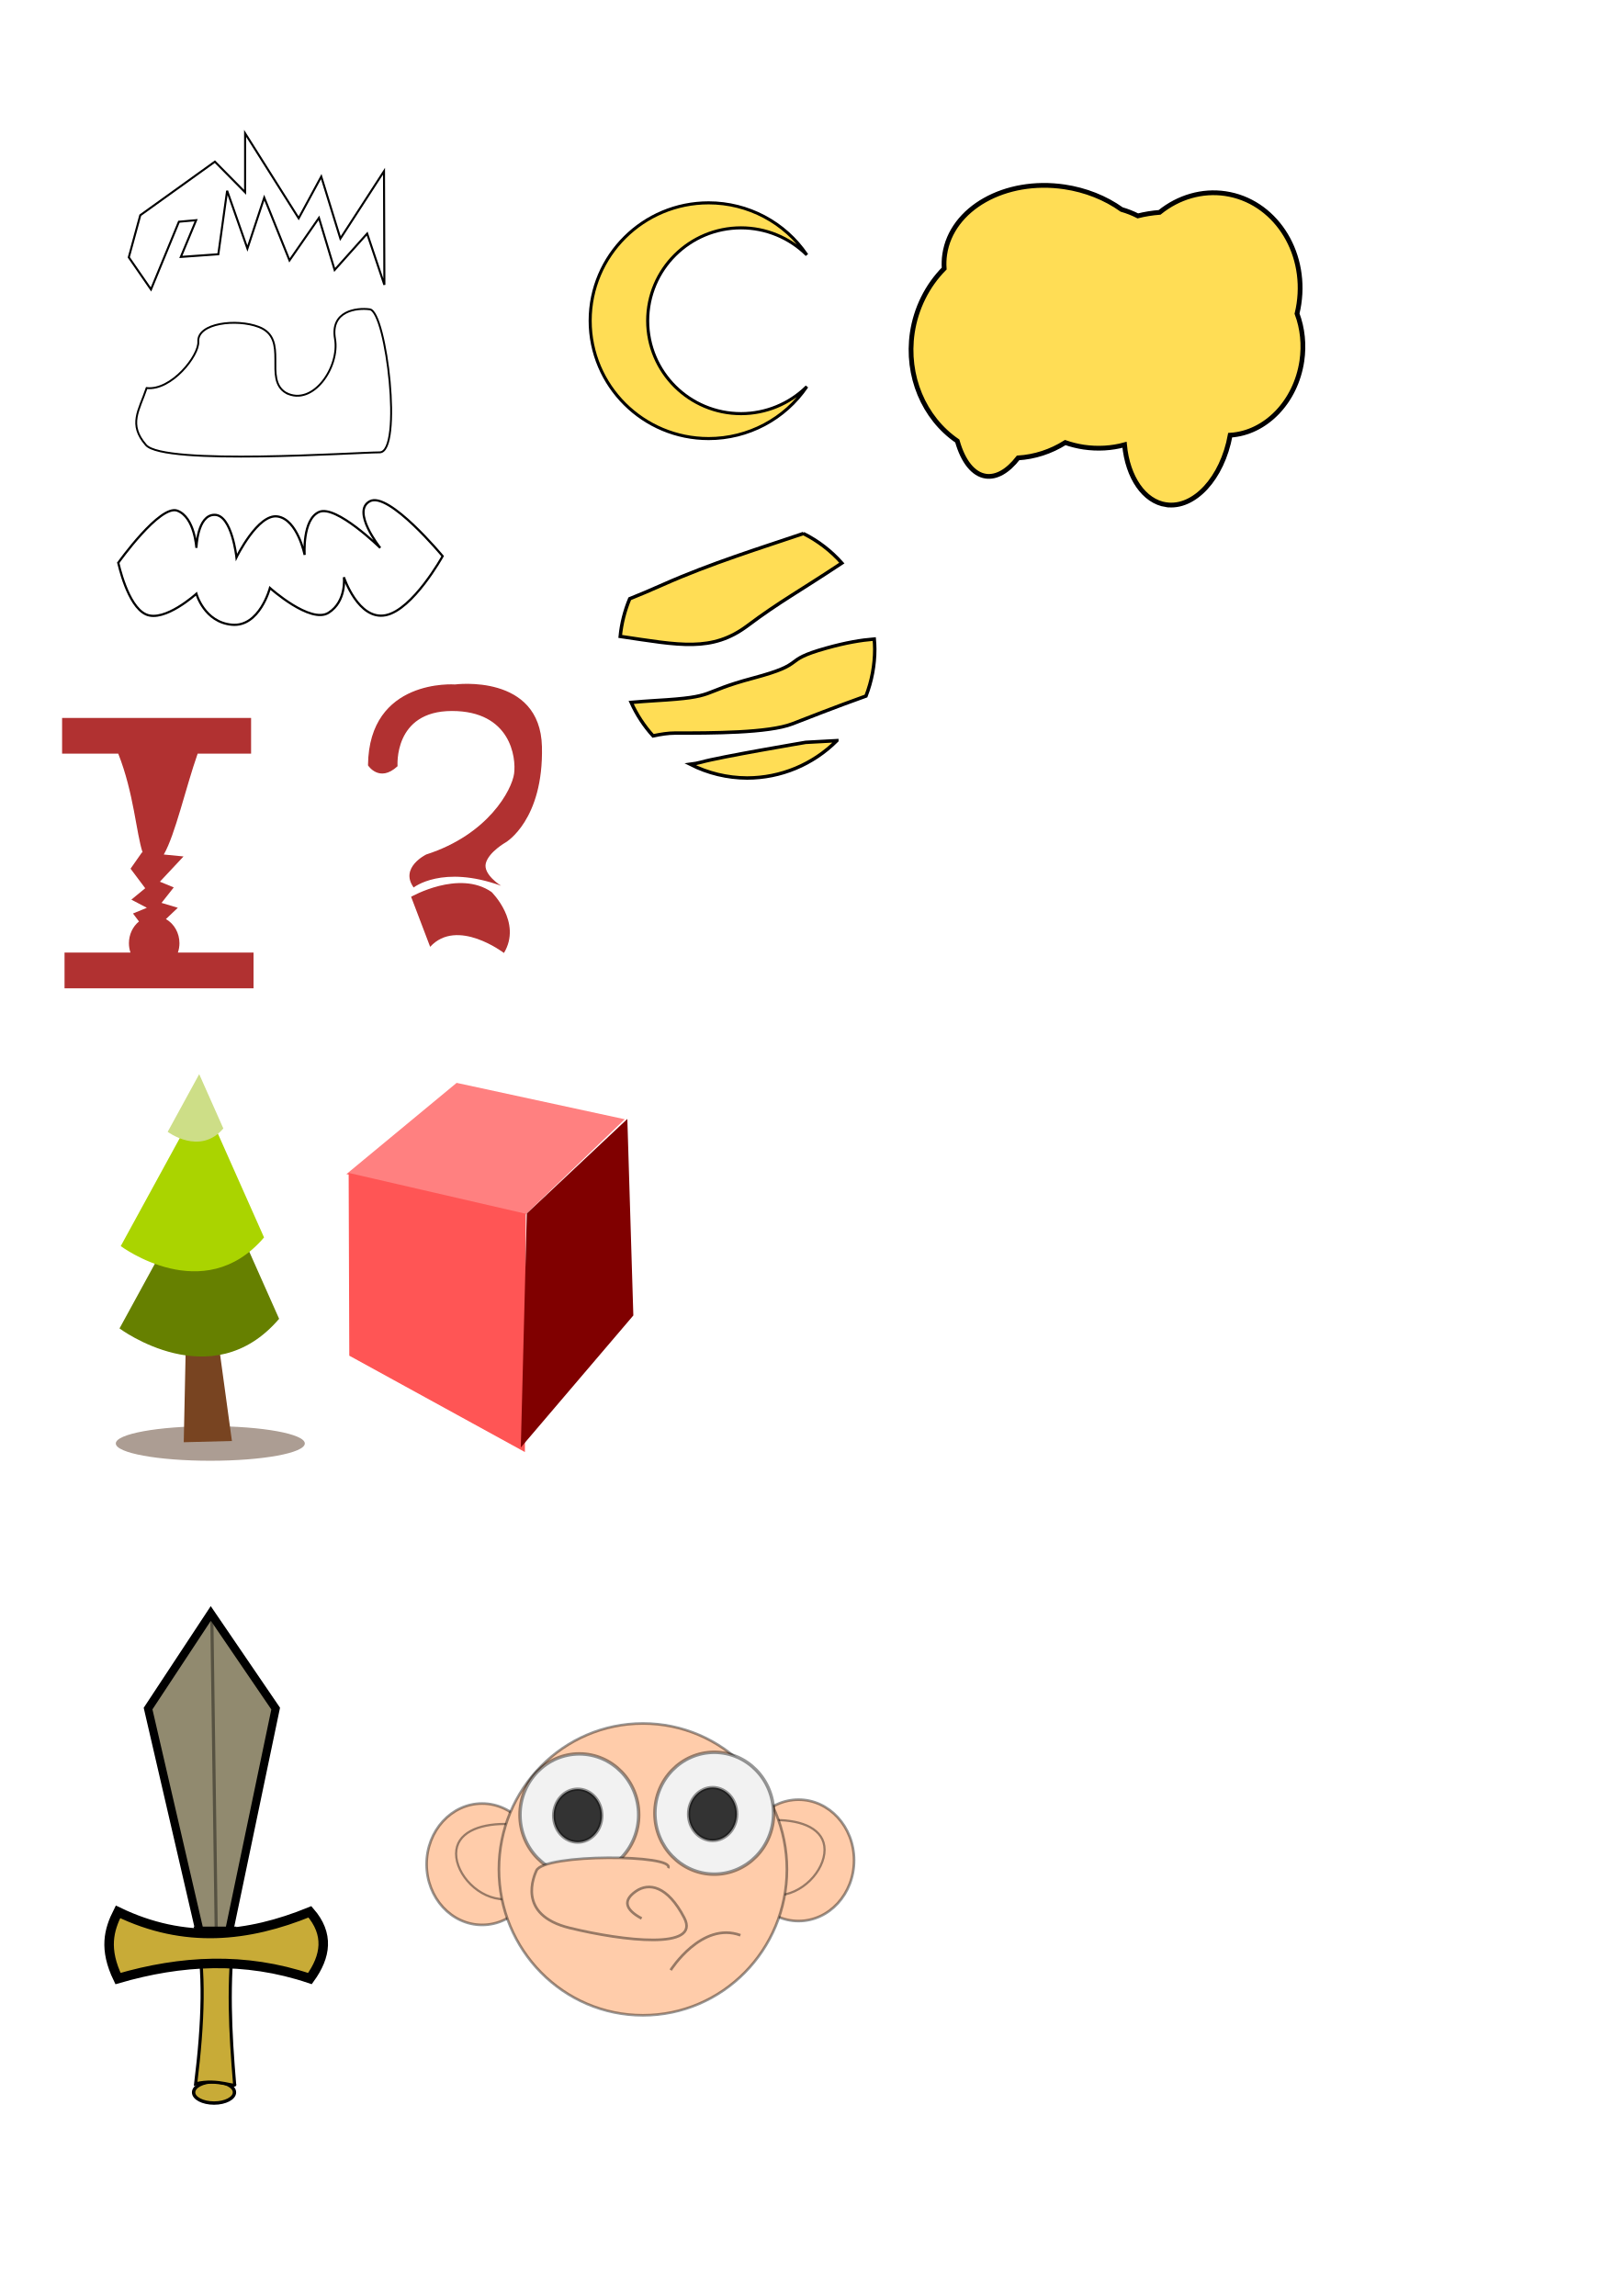
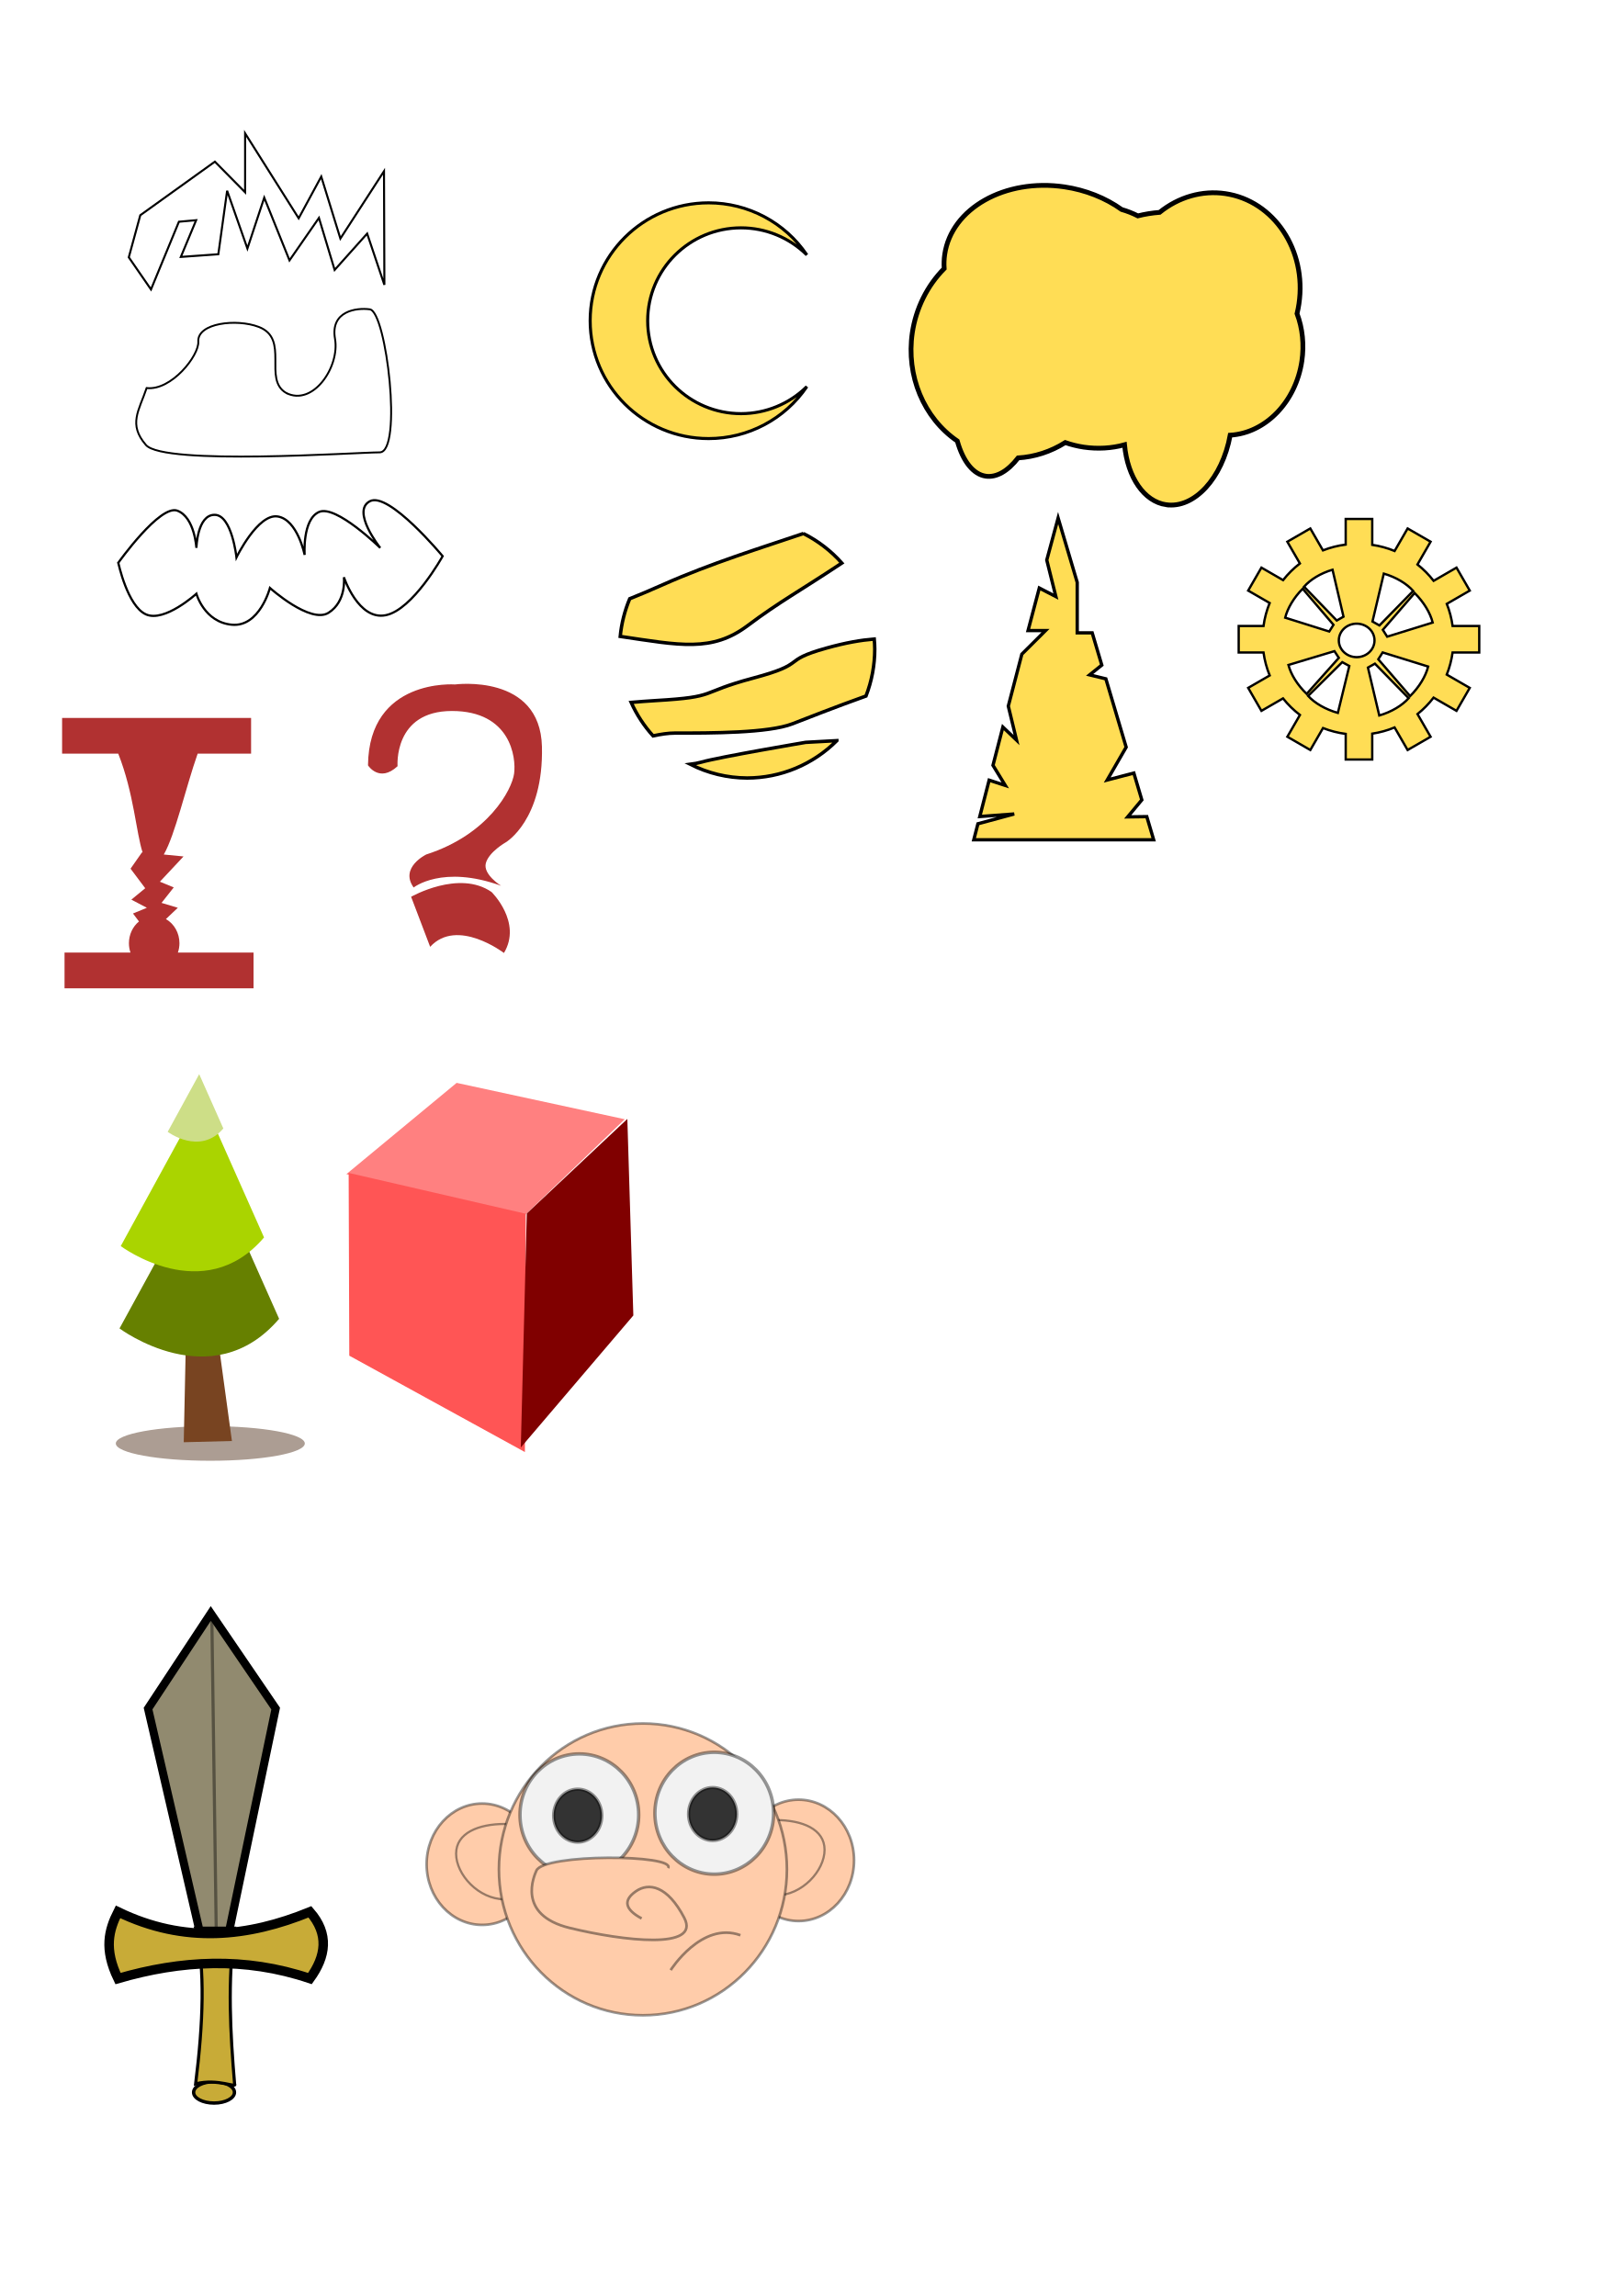
<svg xmlns="http://www.w3.org/2000/svg" width="210mm" height="297mm" viewBox="0 0 210 297" version="1.1" id="svg1201">
  <defs id="defs1195" />
  <g id="layer1">
    <path style="fill:none;fill-opacity:1;stroke:#000000;stroke-width:0.264;stroke-opacity:1" d="m 25.367,28.484 -1.979,4.75 4.849,-0.346 1.138,-8.214 2.623,7.472 2.177,-6.581 3.266,8.115 3.81,-5.493 2.029,6.73 4.206,-4.701 2.227,6.631 -0.049,-14.697 -5.641,8.709 -2.474,-8.016 -2.92,5.394 -6.928,-10.986 v 7.621 l -3.909,-3.959 -9.649,6.928 -1.485,5.443 2.87,4.157 3.612,-8.759 z" id="path1746" />
    <path style="fill:none;fill-opacity:1;stroke:#000000;stroke-width:0.243;stroke-opacity:1" d="m 37.011,50.832 c 3.455,1.773 6.955,-3.364 6.318,-7 -0.636,-3.637 2.819,-4.047 4.5,-3.818 2.153,0.293 4.273,18.501 1.273,18.501 -3,0 -27.91,1.727 -30.229,-0.955 -2.318,-2.682 -0.9,-4.429 0.091,-7.364 3.194,0.37 6.792,-4.199 6.682,-6 -0.147,-2.411 4.94,-3.009 7.819,-1.909 4.046,1.546 0.5,6.773 3.546,8.546 z" id="path1771" />
    <path style="fill:none;fill-opacity:1;stroke:#000000;stroke-width:0.286;stroke-opacity:1" d="m 15.302,72.796 c 0,0 1.176,5.611 3.58,6.679 2.405,1.069 6.519,-2.672 6.519,-2.672 0,0 1.015,3.687 4.595,4.008 3.58,0.321 4.916,-4.756 4.916,-4.756 0,0 5.237,4.702 7.588,3.206 2.351,-1.496 1.977,-4.595 1.977,-4.595 0,0 1.87,5.611 5.397,4.916 3.527,-0.695 7.374,-7.641 7.374,-7.641 0,0 -6.947,-8.389 -9.405,-7.107 -2.458,1.282 1.336,6.038 1.336,6.038 0,0 -5.718,-5.611 -7.909,-4.649 -2.191,0.962 -1.87,5.557 -1.87,5.557 0,0 -0.908,-4.542 -3.473,-4.97 -2.565,-0.427 -5.344,5.29 -5.344,5.29 0,0 -0.588,-5.504 -2.832,-5.504 -2.244,0 -2.351,4.275 -2.351,4.275 0,0 -0.214,-3.954 -2.458,-4.809 -2.244,-0.855 -7.641,6.733 -7.641,6.733 z" id="path1788" />
    <path style="fill:#b13131;fill-opacity:1;stroke:none;stroke-width:0.563;stroke-opacity:1" d="m 8.031,92.868 v 4.62 h 7.262 c 2.021,5.104 2.323,10.286 3.151,12.78 l -0.083,-0.008 -1.476,2.108 1.897,2.529 -1.792,1.476 2.003,1.054 -1.792,0.738 0.773,1.031 a 3.267,3.531 0 0 0 -1.3,2.815 3.267,3.531 0 0 0 0.201,1.21 H 8.347 v 4.621 H 32.791 v -4.621 h -9.784 a 3.267,3.531 0 0 0 0.202,-1.21 3.267,3.531 0 0 0 -1.751,-3.125 l 1.541,-1.46 -2.108,-0.632 1.581,-2.003 -1.792,-0.738 3.056,-3.267 -2.553,-0.25 c 1.489,-2.585 2.824,-8.621 4.381,-13.049 h 6.91 v -4.62 z" id="rect1563" />
    <path style="fill:#b13131;fill-opacity:1;stroke:none;stroke-width:0.601;stroke-opacity:1" d="m 47.594,99.001 c 0,0 1.462,2.306 3.824,0.112 0,0 -0.562,-7.143 7.03,-7.143 7.593,0 8.324,6.018 8.043,8.099 -0.281,2.081 -3.318,7.874 -11.361,10.461 0,0 -3.487,1.687 -1.631,4.274 0,0 3.712,-2.981 11.305,-0.225 0,0 -2.362,-1.462 -1.968,-2.925 0.394,-1.462 2.587,-2.7 2.587,-2.7 0,0 4.893,-2.868 4.668,-12.373 -0.225,-9.505 -11.248,-8.043 -11.248,-8.043 0,0 -11.136,-0.844 -11.248,10.461 z" id="path1618" />
    <path style="fill:#b13131;fill-opacity:1;stroke:none;stroke-width:0.601;stroke-opacity:1" d="m 53.171,116.005 c 0,0 6.187,-3.543 10.405,-0.619 0,0 3.988,3.909 1.602,7.886 0,0 -6.045,-4.613 -9.545,-0.795 z" id="path1620" />
    <ellipse style="fill:#ac9d93;fill-opacity:1;stroke:none;stroke-width:0.604;stroke-opacity:1" id="path1657" cx="27.2" cy="186.72" rx="12.222" ry="2.237" />
    <path style="fill:#784421;fill-opacity:1;stroke:none;stroke-width:0.604;stroke-opacity:1" d="m 24.084,171.382 -0.32,15.178 6.231,-0.16 -2.077,-15.178 z" id="path1655" />
    <path style="fill:#668000;fill-opacity:1;stroke:none;stroke-width:0.94;stroke-opacity:1" d="m 15.457,171.84 11.689,-21.388 8.953,20.144 c -8.704,10.197 -20.642,1.243 -20.642,1.243 z" id="path1653" />
    <path id="path1651" d="m 15.616,161.187 10.495,-19.203 8.039,18.087 c -7.815,9.155 -18.533,1.116 -18.533,1.116 z" style="fill:#aad400;fill-opacity:1;stroke:none;stroke-width:0.844;stroke-opacity:1" />
    <path style="fill:#cdde87;fill-opacity:1;stroke:none;stroke-width:0.328;stroke-opacity:1" d="m 21.688,146.407 4.076,-7.458 3.122,7.025 c -3.035,3.556 -7.198,0.434 -7.198,0.434 z" id="path1640" />
    <path style="fill:#ff8080;fill-opacity:1;stroke:none;stroke-width:0.334;stroke-opacity:1" d="m 44.795,151.883 14.264,-11.808 21.74,4.705 -13.099,12.584 z" id="rect1659" />
    <path style="fill:#ff5555;fill-opacity:1;stroke:none;stroke-width:0.622;stroke-opacity:1" d="m 45.093,151.721 22.907,5.285 -0.113,30.824 -22.713,-12.466 z" id="rect1661" />
    <path style="fill:#800000;fill-opacity:1;stroke:none;stroke-width:0.519;stroke-opacity:1" d="M 68.134,156.967 81.136,144.741 81.912,170.163 67.357,187.241 Z" id="rect1665" />
    <path style="fill:#918a6f;fill-opacity:1;stroke:#000000;stroke-width:1.057;stroke-opacity:1" d="m 19.151,221.014 4.056,-6.153 4.056,-6.153 4.195,6.153 4.195,6.153 -7.831,37.479 z" id="rect5286" />
    <ellipse style="fill:#c8ab37;fill-opacity:1;stroke:#000000;stroke-width:0.436;stroke-miterlimit:4;stroke-dasharray:none;stroke-opacity:1" id="path5298" cx="27.682" cy="270.66" rx="2.641" ry="1.382" />
    <path style="fill:#c8ab37;fill-opacity:1;stroke:#000000;stroke-width:0.403;stroke-miterlimit:4;stroke-dasharray:none;stroke-opacity:1" d="m 25.304,249.42 h 5.035 c -0.922,6.943 -0.549,13.563 0,20.138 0.351,0.643 -2.088,-0.751 -5.035,0 0.965,-7.836 1.264,-14.903 0,-20.138 z" id="rect5295" />
    <path style="fill:#c8ab37;fill-opacity:1;stroke:#000000;stroke-width:1.23;stroke-opacity:1" d="m 15.262,247.306 c 8.616,4.168 16.816,3.267 24.822,0 2.506,2.877 2.082,5.754 0,8.631 -8.441,-2.847 -16.687,-2.365 -24.822,0 -1.845,-3.829 -1.192,-6.264 0,-8.631 z" id="rect5292" />
    <path style="fill:#c8ab37;fill-opacity:1;stroke:#000000;stroke-width:0.403;stroke-miterlimit:4;stroke-dasharray:none;stroke-opacity:0.407" d="m 27.402,209.547 0.559,39.857" id="path5300" />
    <ellipse style="fill:#ffccaa;fill-opacity:1;stroke:#000000;stroke-width:0.34;stroke-miterlimit:4;stroke-dasharray:none;stroke-opacity:0.407" id="path5331" cx="103.278" cy="240.646" rx="7.182" ry="7.85" />
    <ellipse ry="7.85" rx="7.182" cy="241.147" cx="-62.357" id="ellipse5336" style="fill:#ffccaa;fill-opacity:1;stroke:#000000;stroke-width:0.34;stroke-miterlimit:4;stroke-dasharray:none;stroke-opacity:0.407" transform="scale(-1,1)" />
    <path style="fill:#ffccaa;fill-opacity:1;stroke:#000000;stroke-width:0.282;stroke-miterlimit:4;stroke-dasharray:none;stroke-opacity:0.407" d="m 106.645,239.286 c 0,2.691 -2.901,5.898 -6.295,5.898 -3.394,-2e-5 -3.447,-1.669 -3.447,-4.36 0,-2.691 0.054,-5.386 3.447,-5.386 3.394,0 6.295,1.156 6.295,3.847 z" id="path5333" />
    <path id="path5338" d="m 58.99,239.788 c 0,2.691 2.901,5.898 6.295,5.898 3.394,-2e-5 3.447,-1.669 3.447,-4.36 0,-2.691 -0.054,-5.385 -3.447,-5.386 -3.394,-1e-5 -6.295,1.156 -6.295,3.847 z" style="fill:#ffccaa;fill-opacity:1;stroke:#000000;stroke-width:0.282;stroke-miterlimit:4;stroke-dasharray:none;stroke-opacity:0.407" />
    <ellipse style="fill:#ffccaa;fill-opacity:1;stroke:#000000;stroke-width:0.34;stroke-miterlimit:4;stroke-dasharray:none;stroke-opacity:0.407" id="path5329" cx="83.151" cy="241.815" rx="18.623" ry="18.874" />
    <ellipse style="fill:#f2f2f2;fill-opacity:1;stroke:#000000;stroke-width:0.444;stroke-miterlimit:4;stroke-dasharray:none;stroke-opacity:0.407" id="path5340" cx="74.928" cy="234.759" rx="7.675" ry="7.883" />
    <ellipse style="fill:#333333;fill-opacity:1;stroke:#000000;stroke-width:0.423;stroke-miterlimit:4;stroke-dasharray:none;stroke-opacity:0.407" id="path5342" cx="74.72" cy="234.863" rx="3.116" ry="3.427" />
    <ellipse ry="7.883" rx="7.675" cy="234.551" cx="92.377" id="ellipse5354" style="fill:#f2f2f2;fill-opacity:1;stroke:#000000;stroke-width:0.444;stroke-miterlimit:4;stroke-dasharray:none;stroke-opacity:0.407" />
    <ellipse ry="3.427" rx="3.116" cy="234.655" cx="92.169" id="ellipse5356" style="fill:#333333;fill-opacity:1;stroke:#000000;stroke-width:0.423;stroke-miterlimit:4;stroke-dasharray:none;stroke-opacity:0.407" />
    <path style="fill:#ffccaa;fill-opacity:1;stroke:#000000;stroke-width:0.34;stroke-miterlimit:4;stroke-dasharray:none;stroke-opacity:0.407" d="m 86.408,241.648 c 1.067,-1.779 -16.101,-1.892 -17.036,0.334 -0.259,0.616 -2.635,5.719 4.319,7.411 6.955,1.692 16.976,2.861 14.805,-1.314 -2.171,-4.176 -4.593,-4.593 -6.263,-3.424 -1.67,1.169 -1.42,2.338 0.752,3.507" id="path5358" />
    <path style="fill:#ffccaa;fill-opacity:1;stroke:#000000;stroke-width:0.34;stroke-miterlimit:4;stroke-dasharray:none;stroke-opacity:0.407" d="m 86.742,254.843 c 0,0 4.009,-6.347 9.019,-4.51" id="path5360" />
    <path style="fill:#ffdd55;fill-opacity:1;stroke:#000000;stroke-width:0.445;stroke-miterlimit:4;stroke-dasharray:none;stroke-opacity:1" d="m 103.904,69.014 c -5.434,1.843 -11.952,3.854 -18.114,6.593 -1.648,0.733 -3.088,1.341 -4.345,1.844 a 16.501,16.676 0 0 0 -1.229,4.872 c 7.689,1.141 11.866,2.067 16.472,-1.388 4.141,-3.106 6.699,-4.449 12.192,-8.1 a 16.501,16.676 0 0 0 -4.977,-3.821 z m 9.166,13.649 c -1.724,0.14 -3.666,0.465 -6.21,1.178 -6.055,1.695 -2.18,1.937 -9.445,3.875 -7.266,1.938 -4.359,2.422 -12.594,2.906 -1.123,0.066 -2.183,0.151 -3.192,0.238 a 16.501,16.676 0 0 0 2.835,4.33 c 1.038,-0.224 1.99,-0.361 2.778,-0.361 4.795,0 12.159,-5.1e-5 15.242,-1.199 1.599,-0.622 5.639,-2.209 9.517,-3.595 a 16.501,16.676 0 0 0 1.135,-6.073 16.501,16.676 0 0 0 -0.066,-1.299 z m -4.838,13.143 -4.035,0.222 c 0,0 -11.132,1.884 -13.529,2.569 -0.412,0.118 -0.882,0.199 -1.395,0.266 a 16.501,16.676 0 0 0 7.362,1.776 16.501,16.676 0 0 0 11.597,-4.832 z" id="path5433" />
    <path style="fill:#ffdd55;fill-opacity:1;stroke:#000000;stroke-width:0.396;stroke-miterlimit:4;stroke-dasharray:none;stroke-opacity:1" d="m 91.654,26.238 a 15.325,15.247 0 0 0 -15.325,15.247 15.325,15.247 0 0 0 15.325,15.247 15.325,15.247 0 0 0 12.701,-6.724 12.078,12.017 0 0 1 -8.511,3.499 12.078,12.017 0 0 1 -12.078,-12.017 12.078,12.017 0 0 1 12.078,-12.017 12.078,12.017 0 0 1 8.508,3.5 15.325,15.247 0 0 0 -12.699,-6.735 z" id="path5407" />
    <path style="fill:#ffdd55;fill-opacity:1;stroke:#000000;stroke-width:0.617;stroke-miterlimit:4;stroke-dasharray:none;stroke-opacity:1" d="m 150.816,65.287 a 6.902,10.656 8.406 0 0 8.289,-8.994 9.445,11.02 8.406 0 0 9.269,-9.588 9.445,11.02 8.406 0 0 -0.623,-6.136 11.504,12.715 8.406 0 0 0.247,-1.264 11.504,12.715 8.406 0 0 -9.522,-14.26 11.504,12.715 8.406 0 0 -8.501,2.425 13.563,9.324 8.406 0 0 -2.814,0.456 11.746,11.746 0 0 0 -2.094,-0.826 14.047,10.898 8.406 0 0 -7.394,-2.926 14.047,10.898 8.406 0 0 -15.489,8.728 14.047,10.898 8.406 0 0 -0.069,1.838 13.32,14.289 8.406 0 0 -4.125,8.314 13.32,14.289 8.406 0 0 5.82,13.992 6.055,13.32 8.406 0 0 3.68,4.55 6.055,13.32 8.406 0 0 4.187,-2.363 13.32,14.289 8.406 0 0 6.099,-1.986 10.535,8.234 8.406 0 0 2.389,0.591 10.535,8.234 8.406 0 0 5.274,-0.304 6.902,10.656 8.406 0 0 5.377,7.754 z" id="path5414" />
+     <path style="fill:#ffdd55;stroke:#000000;stroke-width:0.429" d="m 136.851,67.009 c -0.492,1.811 -0.981,3.623 -1.468,5.436 l 1.177,4.726 -2.143,-1.108 c -0.488,1.834 -0.973,3.67 -1.456,5.506 l 2.26,-0.001 -3.061,3.049 c -0.587,2.24 -1.171,4.481 -1.753,6.723 l 1.064,4.396 -1.765,-1.689 c -0.427,1.65 -0.853,3.301 -1.279,4.952 l 1.59,2.6 -2.086,-0.68 c -0.404,1.568 -0.807,3.136 -1.211,4.704 l 4.451,-0.332 -4.693,1.27 c -0.178,0.691 -0.356,1.382 -0.534,2.073 h 23.265 l -0.891,-3 -2.469,0.035 1.827,-2.197 -1.031,-3.472 -3.446,0.9 2.452,-4.249 -2.625,-8.84 -2.099,-0.512 1.572,-1.263 -1.24,-4.175 h -1.938 V 75.334 Z" id="rect1618" />
+     <path style="fill:#ffdd55;stroke:#000000;stroke-width:0.301" d="m 174.044,67.132 v 3.313 a 12.362,12.362 0 0 0 -2.941,0.748 l -1.636,-2.834 -2.971,1.715 1.625,2.814 a 12.362,12.362 0 0 0 -2.175,2.154 l -2.8,-1.617 -1.715,2.971 2.779,1.605 a 12.362,12.362 0 0 0 -0.795,2.973 h -3.21 v 3.43 h 3.209 a 12.362,12.362 0 0 0 0.8,2.971 l -2.782,1.606 1.715,2.971 2.79,-1.611 a 12.362,12.362 0 0 0 2.189,2.142 l -1.628,2.82 2.971,1.715 1.64,-2.841 a 12.362,12.362 0 0 0 2.937,0.757 v 3.31 h 3.43 v -3.341 a 12.362,12.362 0 0 0 2.892,-0.803 l 1.685,2.918 2.971,-1.715 -1.694,-2.934 a 12.362,12.362 0 0 0 2.08,-2.128 l 2.964,1.711 1.715,-2.971 -2.974,-1.717 a 12.362,12.362 0 0 0 0.754,-2.86 h 3.447 v -3.43 h -3.445 a 12.362,12.362 0 0 0 -0.751,-2.862 l 2.97,-1.715 -1.715,-2.971 -2.957,1.707 a 12.362,12.362 0 0 0 -2.093,-2.113 l 1.7,-2.945 -2.971,-1.715 -1.681,2.912 a 12.362,12.362 0 0 0 -2.896,-0.793 v -3.346 z m -1.703,6.563 1.42,6.075 -0.874,0.498 -4.226,-4.377 c 0.821,-0.926 2.122,-1.728 3.68,-2.196 z m 6.633,0.504 c 1.609,0.477 2.953,1.295 3.8,2.24 l -4.364,4.466 -0.902,-0.508 z m -10.495,1.957 3.985,4.666 -0.547,0.868 -5.699,-1.79 c 0.308,-1.221 1.096,-2.567 2.261,-3.745 z m 14.482,0.554 c 1.204,1.202 2.017,2.576 2.335,3.821 l -5.885,1.826 -0.565,-0.886 z m -7.498,3.965 a 2.308,2.166 0 0 1 2.308,2.166 2.308,2.166 0 0 1 -2.308,2.166 2.308,2.166 0 0 1 -2.308,-2.166 2.308,2.166 0 0 1 2.308,-2.166 z m -2.876,3.554 0.571,0.868 -4.16,4.664 c -1.217,-1.177 -2.039,-2.523 -2.361,-3.743 z m 6.238,0.168 5.885,1.826 c -0.318,1.245 -1.132,2.619 -2.335,3.821 l -4.115,-4.761 z m -5.226,1.254 0.912,0.498 -1.482,6.072 c -1.627,-0.467 -2.985,-1.269 -3.842,-2.195 z m 4.225,0.197 4.364,4.466 c -0.848,0.945 -2.191,1.763 -3.801,2.24 l -1.466,-6.199 z" id="path1664" />
  </g>
</svg>
